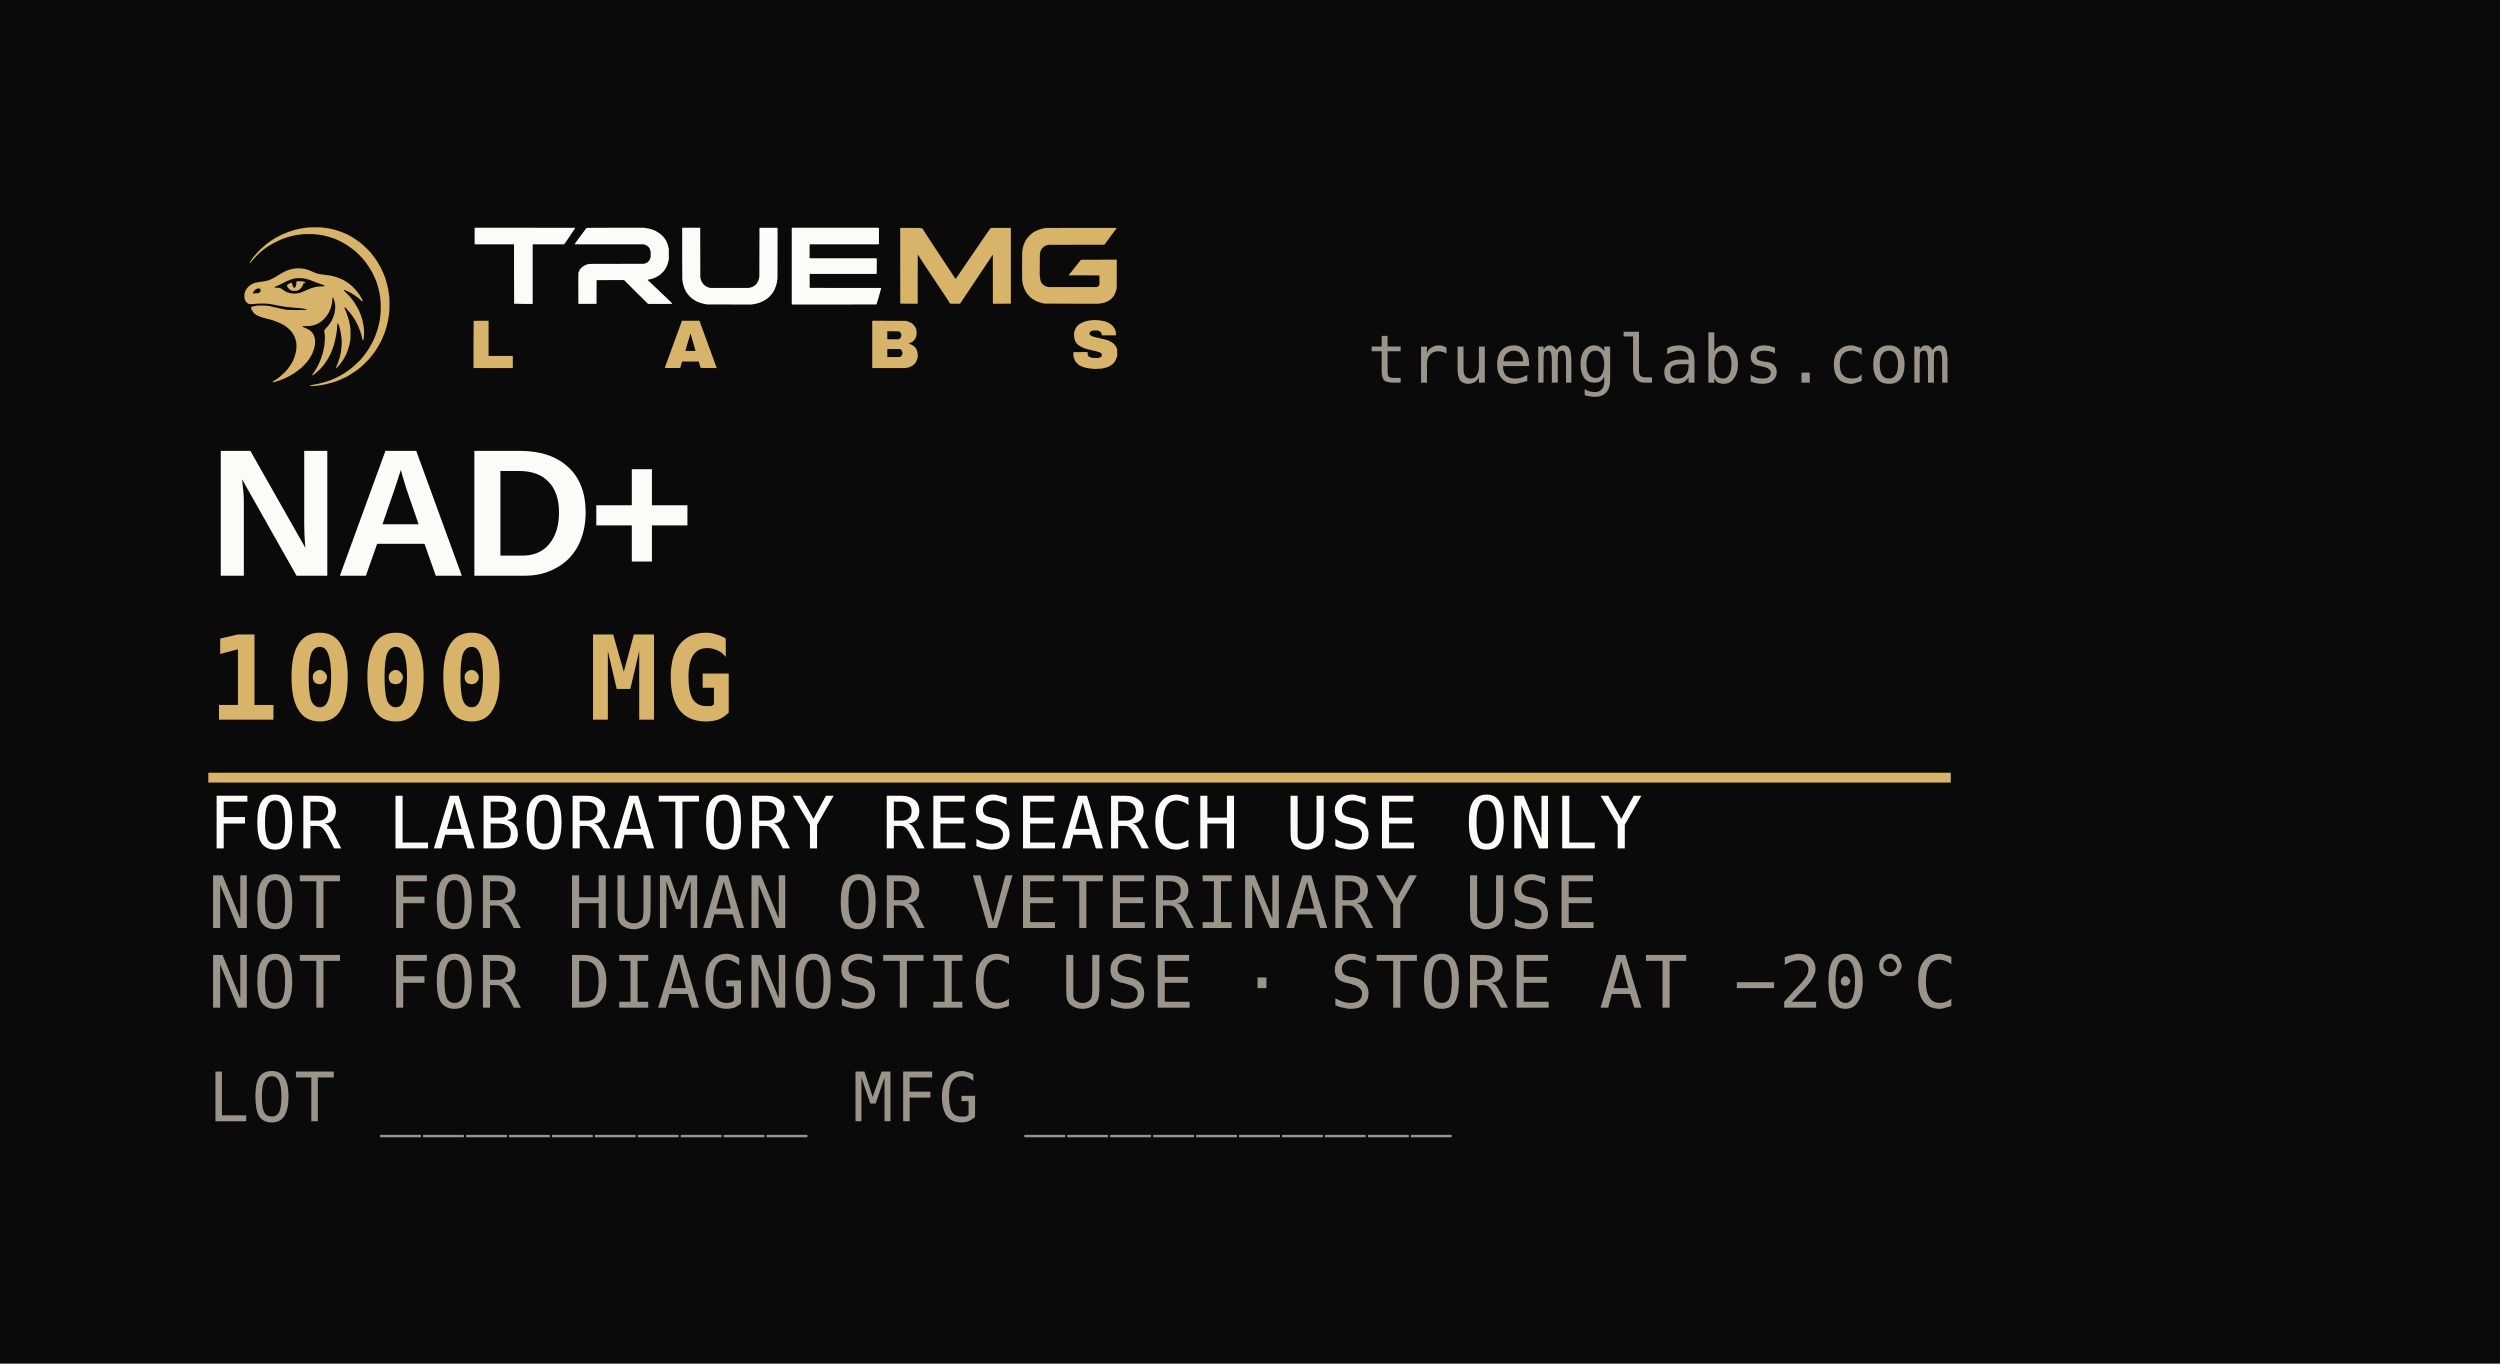
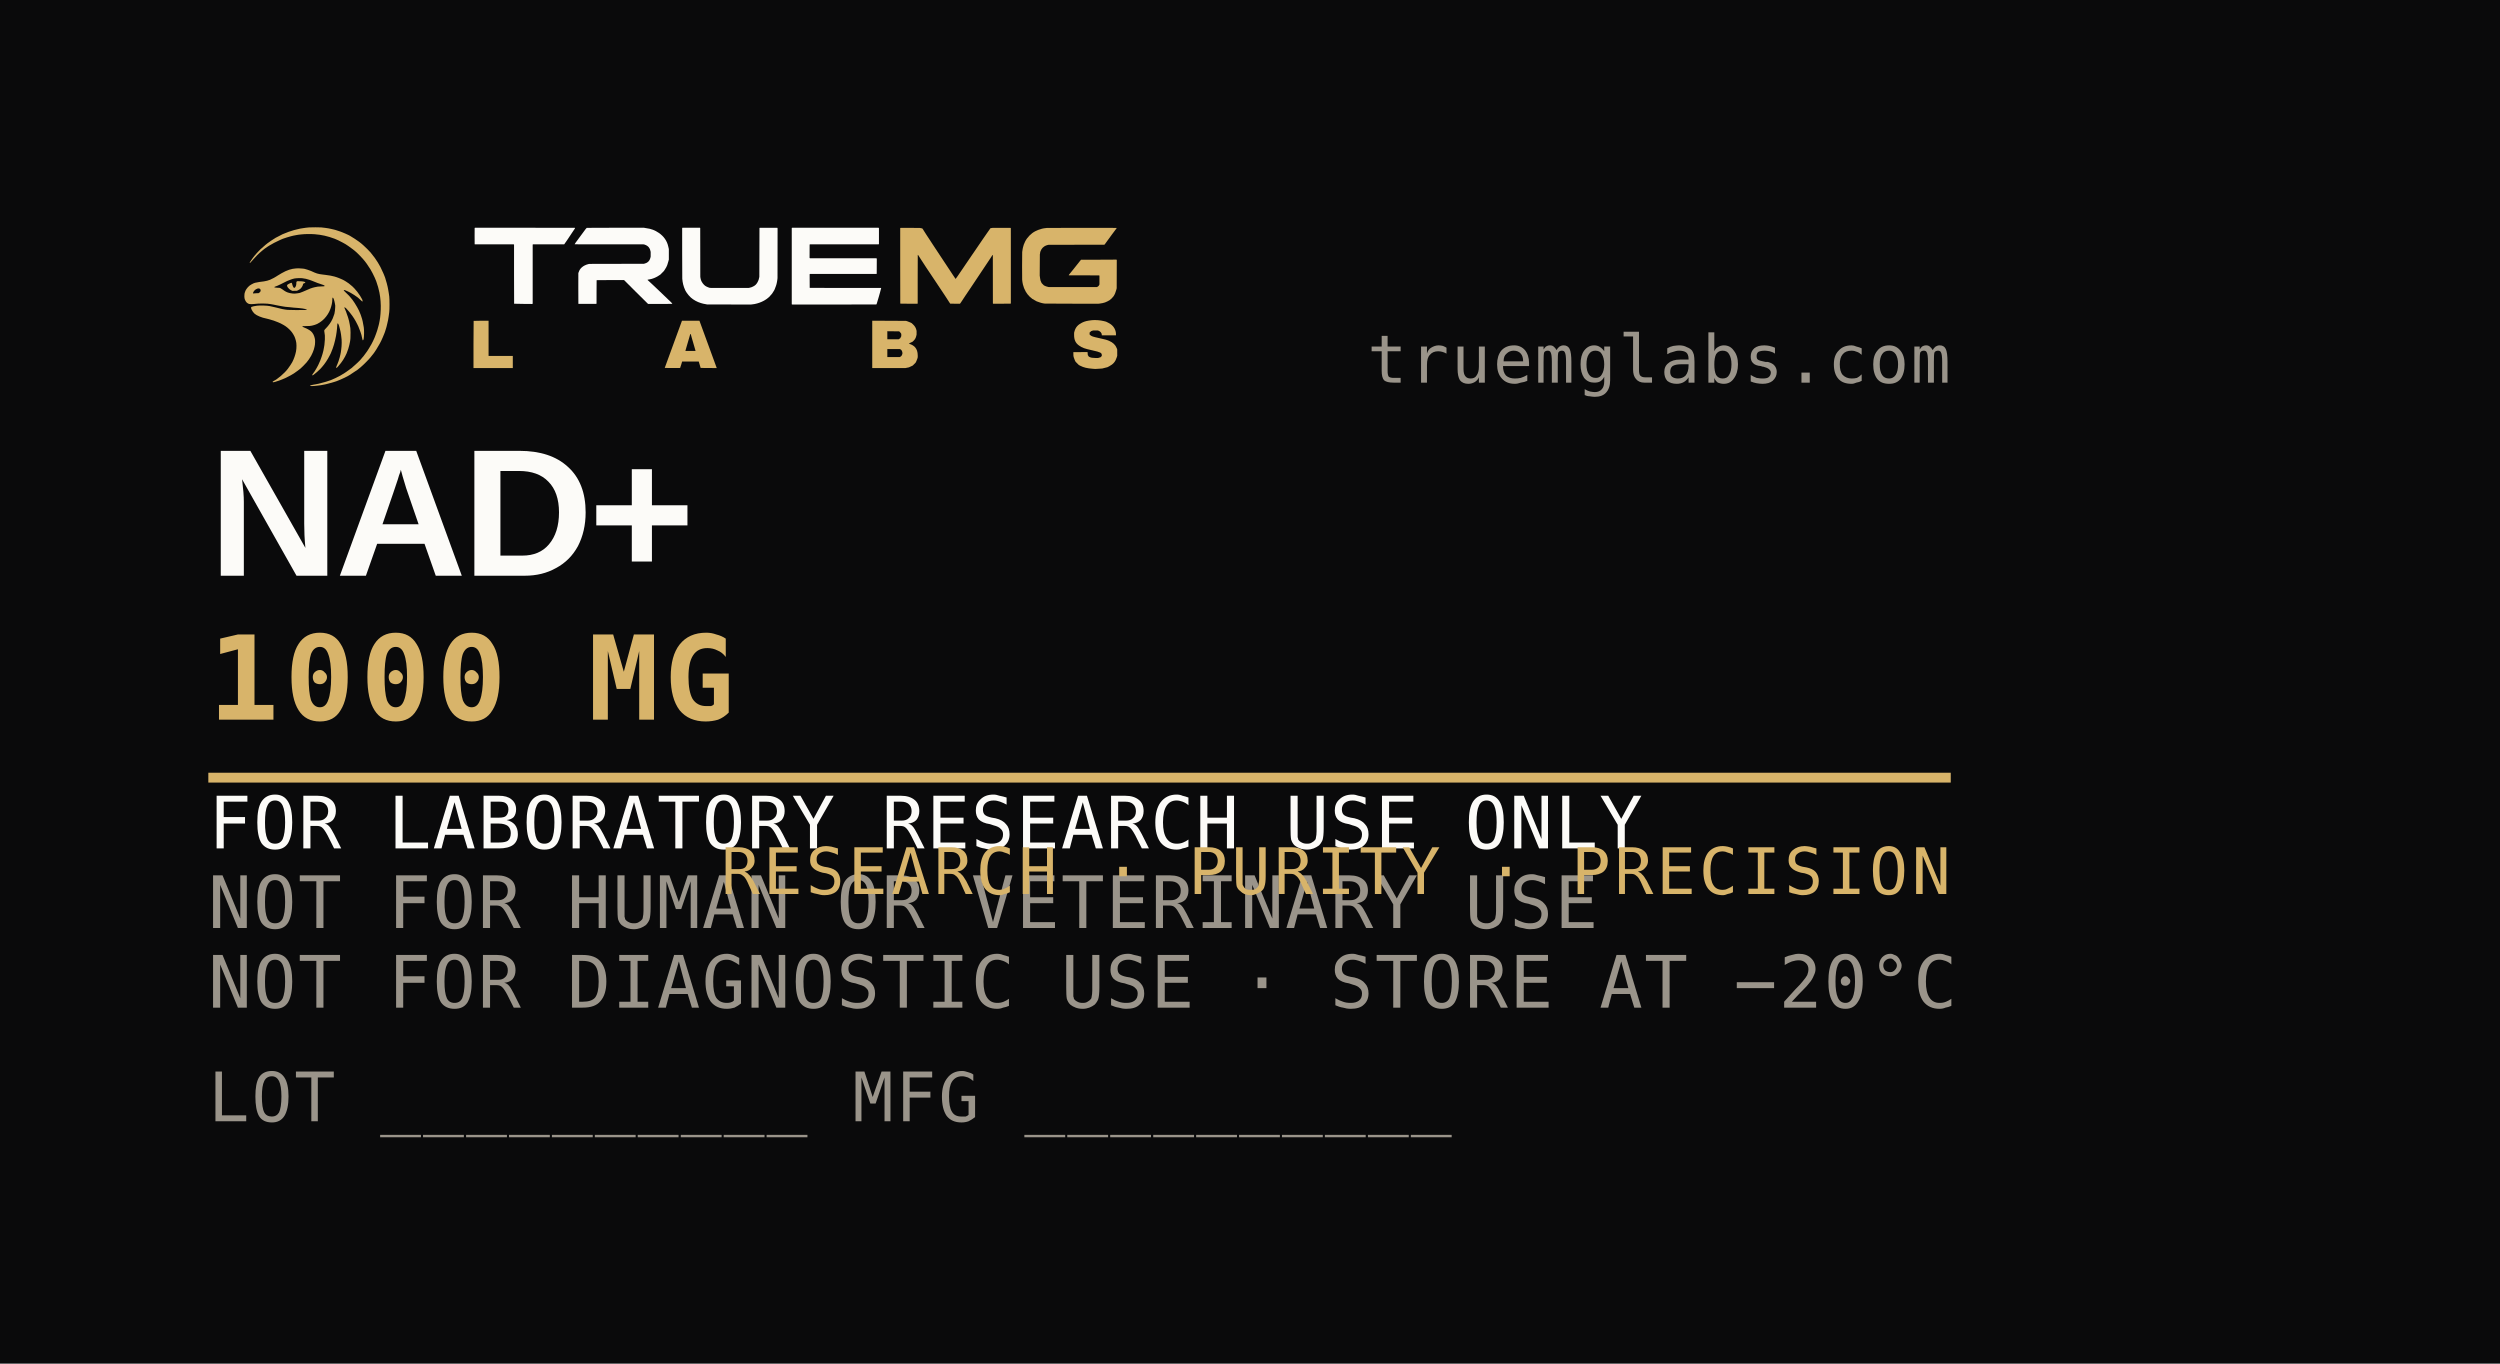
<svg xmlns="http://www.w3.org/2000/svg" width="66.0mm" height="36.0mm" viewBox="0 0 66.0 36.0">
  <rect x="0" y="0" width="66.0" height="36.0" fill="#0A0A0B" />
  <g transform="translate(5.500,5.300) scale(0.0035)">
    <g transform="translate(0,1600) scale(0.025,-0.025)" fill="#D8B46A" stroke="none">
      <path d="M30400 55957 c-297 -16 -720 -59 -940 -94 -220 -35 -598 -91 -840 -124 -768 -105 -982 -149 -2060 -419 -187 -47 -520 -130 -740 -184 -821 -204 -2477 -801 -3440 -1242 -528 -241 -1624 -809 -2100 -1086 -590 -345 -2063 -1335 -2434 -1636 -184 -150 -429 -344 -546 -432 -225 -171 -418 -340 -1592 -1400 -171 -154 -354 -346 -408 -427 -53 -81 -151 -178 -217 -217 -65 -39 -332 -323 -591 -631 -260 -307 -536 -632 -615 -722 -79 -90 -204 -252 -278 -361 -74 -110 -192 -263 -262 -340 -114 -126 -263 -343 -696 -1013 -216 -334 -206 -561 14 -319 54 61 220 236 368 390 148 154 351 382 453 506 583 717 1913 2044 2524 2520 187 146 376 305 420 354 124 139 986 773 1403 1033 152 95 430 269 617 387 719 454 2073 1166 2860 1505 308 133 603 269 657 303 136 88 871 359 1323 488 209 60 422 131 472 159 51 28 280 93 509 144 229 52 529 139 668 194 138 54 485 138 771 186 286 48 664 121 840 162 176 41 500 94 720 119 220 24 553 61 740 82 1195 135 2877 157 4140 55 2107 -171 3829 -563 6000 -1368 547 -203 1543 -682 2440 -1172 805 -441 925 -512 1273 -757 172 -121 406 -279 520 -351 314 -199 918 -640 1261 -920 168 -138 414 -333 546 -433 671 -512 2476 -2380 3072 -3178 171 -230 399 -535 507 -678 203 -270 597 -862 1144 -1720 301 -472 1075 -1973 1331 -2582 244 -582 288 -689 440 -1078 157 -402 526 -1548 526 -1634 0 -25 63 -271 139 -546 425 -1525 659 -3281 692 -5200 24 -1413 -143 -3550 -352 -4500 -43 -198 -116 -563 -160 -812 -45 -249 -115 -537 -156 -640 -40 -103 -95 -296 -122 -428 -70 -351 -400 -1420 -556 -1800 -45 -110 -126 -335 -179 -500 -303 -935 -1266 -2951 -1690 -3540 -48 -66 -136 -217 -195 -335 -59 -118 -223 -384 -363 -590 -141 -206 -291 -442 -333 -525 -80 -157 -865 -1223 -1119 -1521 -80 -93 -265 -302 -411 -463 -146 -160 -293 -345 -327 -409 -114 -218 -2195 -2185 -2830 -2676 -482 -373 -1297 -962 -1638 -1185 -187 -123 -392 -257 -455 -299 -933 -620 -1772 -1089 -2765 -1547 -1211 -558 -1273 -583 -2220 -892 -165 -54 -462 -153 -659 -220 -404 -137 -1597 -460 -1841 -499 -88 -14 -268 -60 -400 -101 -132 -42 -497 -113 -811 -159 -315 -46 -711 -117 -880 -159 -170 -41 -410 -95 -534 -119 -231 -46 -397 -133 -347 -183 95 -94 798 -124 1312 -56 165 22 480 57 700 78 872 82 1752 214 2260 340 209 52 470 107 580 122 229 33 1212 293 1670 443 170 56 494 152 720 213 225 62 554 167 730 234 812 310 1131 440 1222 499 54 35 216 108 361 162 314 117 1446 662 1757 846 121 71 355 207 520 301 366 210 1934 1241 2396 1576 184 134 481 371 660 526 178 155 414 350 524 433 303 227 1686 1577 2220 2165 530 584 702 788 1026 1220 124 165 288 365 363 445 76 80 195 237 265 348 69 111 214 324 322 474 107 150 267 390 356 533 591 958 912 1505 1022 1741 70 149 190 374 268 501 77 128 192 355 255 505 63 150 272 615 464 1033 191 418 388 895 437 1060 48 165 128 376 176 469 47 93 114 299 147 457 34 159 105 389 159 511 54 123 134 394 178 603 44 209 133 578 197 820 205 766 368 1607 466 2396 53 420 127 980 164 1244 103 719 104 3773 2 4678 -40 351 -80 651 -89 666 -10 15 -53 304 -97 642 -44 338 -123 794 -176 1014 -53 220 -110 499 -126 620 -35 263 -450 1784 -595 2180 -56 154 -103 326 -103 383 -1 57 -46 192 -102 300 -55 108 -130 296 -165 417 -36 121 -106 301 -157 400 -51 99 -137 297 -190 440 -127 339 -665 1495 -792 1700 -54 88 -134 241 -177 340 -180 415 -1143 1960 -1598 2567 -399 531 -784 1023 -1271 1625 -285 353 -1603 1669 -2131 2128 -215 187 -483 422 -594 522 -112 101 -303 252 -424 337 -121 85 -274 203 -340 262 -268 241 -2259 1538 -2760 1799 -154 81 -352 185 -440 232 -251 134 -937 448 -980 448 -21 0 -151 53 -289 119 -523 248 -1616 649 -2243 823 -194 54 -383 113 -420 133 -38 19 -212 65 -388 103 -176 37 -574 130 -885 205 -311 75 -689 154 -840 175 -151 22 -572 84 -935 139 -363 54 -912 118 -1220 141 -624 46 -2827 46 -3660 -1z" />
      <path d="M26520 43595 c-1503 -101 -2804 -534 -4460 -1485 -714 -409 -983 -571 -1100 -661 -55 -43 -163 -110 -240 -149 -77 -40 -201 -119 -276 -176 -252 -192 -912 -540 -1832 -966 -362 -168 -1371 -434 -1832 -483 -220 -24 -849 -105 -1397 -181 -1084 -151 -1615 -302 -2108 -598 -124 -75 -244 -136 -267 -136 -23 0 -123 -62 -222 -138 -99 -75 -243 -170 -319 -210 -194 -101 -835 -791 -958 -1032 -57 -110 -148 -261 -204 -335 -55 -74 -113 -191 -127 -260 -15 -69 -77 -242 -139 -385 -93 -215 -119 -350 -150 -780 -62 -878 26 -1314 388 -1935 234 -401 636 -717 1052 -828 273 -73 1001 -73 1501 0 1439 208 4011 182 5050 -52 99 -22 459 -87 800 -145 341 -57 728 -138 860 -179 132 -41 510 -114 840 -162 330 -47 780 -129 1000 -181 220 -51 607 -113 860 -136 253 -24 865 -80 1360 -124 495 -45 981 -98 1080 -118 99 -20 306 -37 460 -38 354 -3 1780 -140 2269 -220 561 -91 1231 -246 1282 -297 107 -107 -50 -145 -708 -168 -1005 -37 -4364 -9 -5019 41 -919 71 -2277 343 -3524 706 -295 86 -642 164 -1920 435 -801 170 -2892 235 -3833 119 -689 -85 -1433 -246 -1627 -352 -142 -77 -161 -105 -172 -254 -7 -100 14 -219 54 -296 36 -70 115 -247 175 -392 132 -321 525 -849 832 -1119 668 -585 2172 -1205 3551 -1464 184 -34 412 -90 507 -124 95 -34 263 -78 373 -99 481 -89 2334 -717 2607 -883 70 -43 250 -120 400 -172 244 -83 464 -195 1313 -665 764 -423 1614 -1125 2248 -1858 531 -613 1106 -1620 1268 -2220 39 -143 124 -429 189 -636 240 -761 257 -2233 37 -3317 -217 -1075 -632 -2255 -1116 -3173 -229 -434 -819 -1321 -1340 -2014 -1001 -1331 -3082 -3113 -4317 -3698 -201 -95 -291 -207 -251 -311 40 -104 505 -42 935 126 201 79 390 143 420 143 30 0 161 38 291 85 130 47 425 153 656 235 1057 378 1752 700 3120 1446 773 421 1073 619 2200 1450 708 522 898 688 1617 1407 888 889 1167 1215 1709 1992 459 658 952 1543 1074 1925 28 88 87 232 131 320 162 320 426 1184 487 1588 34 226 81 482 105 568 24 86 47 446 51 800 5 574 -6 700 -108 1164 -196 892 -591 1610 -1163 2111 -348 305 -1330 854 -1763 986 -288 88 -828 392 -822 463 7 83 242 104 886 80 867 -32 1816 58 2336 222 198 62 469 141 603 175 749 190 2014 1010 2759 1788 834 871 1481 1889 1872 2948 371 1003 586 2015 587 2767 0 510 43 700 159 700 169 0 460 -829 623 -1780 l107 -620 -22 -660 c-20 -592 -86 -1119 -231 -1831 -41 -202 -387 -1161 -474 -1316 -22 -40 -93 -192 -157 -337 -367 -838 -1079 -1848 -1882 -2673 -599 -615 -608 -633 -509 -1135 146 -744 192 -1447 147 -2272 -48 -871 -109 -1582 -139 -1632 -12 -18 -67 -361 -124 -762 -56 -401 -146 -867 -198 -1036 -53 -168 -107 -378 -122 -466 -14 -88 -78 -322 -141 -520 -64 -198 -160 -504 -214 -680 -152 -499 -411 -1216 -459 -1274 -24 -29 -90 -177 -147 -329 -57 -152 -145 -349 -195 -437 -51 -88 -122 -250 -158 -360 -36 -110 -119 -281 -185 -380 -66 -99 -120 -197 -120 -218 0 -20 -72 -160 -160 -310 -88 -149 -235 -402 -327 -562 -315 -549 -487 -810 -761 -1157 -516 -654 -501 -911 32 -556 404 269 1699 1403 2036 1782 132 149 367 412 523 584 778 860 1696 2237 2305 3457 131 264 289 579 351 700 62 121 141 322 177 448 36 125 128 358 204 519 77 160 140 315 140 345 0 29 52 183 115 341 392 980 975 3467 1107 4727 32 308 86 767 118 1020 33 253 61 649 62 880 5 962 253 961 558 -3 94 -296 211 -735 261 -977 49 -242 135 -611 191 -820 55 -209 121 -587 145 -840 25 -253 62 -559 82 -680 172 -1013 156 -2619 -38 -3940 -42 -286 -88 -619 -102 -740 -14 -121 -76 -427 -137 -680 -61 -253 -150 -622 -197 -820 -127 -538 -590 -1900 -721 -2122 -39 -66 -146 -312 -238 -546 -153 -393 -176 -552 -79 -552 54 0 393 237 393 275 0 17 149 195 331 395 955 1050 1835 2420 2383 3710 337 792 716 1965 832 2574 36 190 109 535 161 766 162 707 225 1653 199 3000 -22 1204 -30 1285 -245 2420 -174 915 -259 1298 -325 1453 -34 81 -78 246 -98 366 -20 121 -90 346 -154 500 -65 155 -172 452 -238 661 -219 697 -371 1096 -590 1549 -225 468 -255 587 -158 625 60 23 542 -311 542 -375 0 -18 167 -210 371 -426 204 -216 424 -465 490 -553 65 -88 227 -295 361 -460 806 -1000 1475 -2061 2055 -3260 159 -330 307 -633 329 -674 87 -161 473 -1149 536 -1371 37 -129 117 -352 179 -495 130 -300 330 -1063 443 -1694 78 -431 162 -666 238 -666 74 0 192 250 233 495 136 809 151 2549 29 3405 -164 1155 -478 2567 -677 3046 -53 129 -120 333 -147 454 -28 121 -91 301 -140 400 -49 99 -112 252 -139 340 -263 842 -1447 2937 -2313 4092 -647 863 -1321 1593 -2113 2292 -380 335 -559 564 -507 649 35 57 368 -4 513 -94 72 -44 234 -116 359 -159 125 -43 285 -113 354 -156 69 -43 225 -117 346 -164 193 -76 779 -416 1600 -929 143 -89 368 -246 500 -349 132 -103 324 -236 427 -295 103 -59 226 -156 273 -217 47 -60 209 -209 361 -330 151 -121 341 -298 423 -393 147 -172 412 -367 500 -367 65 0 11 374 -86 593 -41 95 -200 374 -352 620 -152 246 -308 510 -346 587 -75 150 -584 868 -818 1153 -619 756 -1136 1324 -1463 1607 -910 786 -1306 1090 -1806 1385 -172 102 -385 235 -473 295 -208 143 -717 397 -1153 577 -191 79 -504 209 -697 289 -192 80 -485 187 -650 238 -165 50 -453 139 -640 196 -545 168 -1843 407 -2580 476 -374 34 -869 97 -1100 139 -231 41 -582 94 -780 116 -361 41 -1191 293 -1520 460 -595 303 -1597 706 -2220 892 -828 248 -1011 292 -1227 295 -114 1 -339 19 -500 39 -451 57 -1085 72 -1593 38z m1750 -2955 c603 -47 1755 -303 2219 -493 182 -75 385 -148 451 -164 66 -15 237 -80 380 -143 809 -358 2387 -945 3079 -1146 331 -96 539 -198 665 -324 l62 -61 -65 -65 c-53 -53 -213 -68 -952 -89 -973 -28 -1196 -54 -1970 -230 -915 -207 -1807 -533 -2759 -1007 -349 -173 -1455 -617 -1800 -722 -198 -60 -1095 -189 -1477 -212 -768 -46 -2093 236 -2671 568 -510 292 -675 400 -952 621 -165 132 -444 309 -620 393 l-320 152 -722 36 c-406 19 -761 55 -810 82 -106 56 -115 157 -18 191 39 13 178 68 310 123 132 55 384 151 560 213 176 62 653 285 1060 495 407 211 947 483 1200 605 253 122 559 273 680 335 121 62 328 144 460 181 132 37 313 110 402 161 90 52 307 131 483 176 176 45 382 108 458 139 375 156 1784 254 2667 185z m-12741 -3188 c84 -49 157 -141 206 -259 153 -369 -11 -726 -452 -985 l-183 -108 -600 0 c-407 0 -628 -16 -687 -50 -118 -67 -232 -63 -294 11 -172 208 461 1091 900 1255 118 44 284 119 368 165 187 103 540 89 742 -29z" />
      <path d="M26687 39620 l-119 -100 -18 -470 c-17 -409 -36 -512 -147 -790 -197 -494 -466 -674 -672 -450 -159 174 -361 642 -408 950 -51 326 -114 458 -237 490 -131 34 -1056 -420 -1251 -615 -316 -316 318 -1235 1125 -1629 l379 -186 681 3 680 2 425 205 c315 151 495 269 691 452 333 312 649 831 725 1190 68 324 93 351 426 450 314 94 364 159 230 301 -178 190 -840 297 -1832 297 l-559 0 -119 -100z" />
    </g>
  </g>
  <g transform="translate(12.500,6.000) scale(0.003017)">
    <g transform="translate(0,681) scale(0.025,-0.025)" stroke="none">
      <g fill="#FCFBF8">
        <path d="M465 27020 l-58 -59 -15 -2770 c-8 -1524 0 -2802 18 -2841 l33 -70 6816 0 6815 0 61 -61 61 -61 -3 -10322 c-2 -5867 12 -10336 32 -10355 19 -18 1457 -45 3195 -61 l3160 -28 70 77 70 78 0 10325 0 10325 77 42 78 41 5439 0 5440 0 86 110 c125 160 843 1198 1065 1538 295 455 724 1099 1709 2569 l910 1356 -12 104 -12 103 -17488 9 -17488 9 -59 -58z" />
        <path d="M39653 27037 c-49 -18 -221 -200 -384 -405 -458 -576 -1855 -2468 -2161 -2925 -179 -268 -743 -1037 -1416 -1929 -166 -221 -278 -407 -266 -440 l22 -57 12086 -12 12086 -12 278 -88 c640 -203 1152 -536 1485 -965 307 -395 445 -712 569 -1304 l66 -320 0 -800 0 -800 -66 -300 c-181 -812 -569 -1408 -1152 -1768 -273 -168 -352 -202 -789 -341 l-351 -111 -9580 -21 -9580 -22 -300 -72 c-898 -215 -1753 -647 -2317 -1169 -555 -514 -833 -960 -1109 -1776 l-74 -220 -9 -5315 c-6 -2923 5 -5341 24 -5374 l33 -60 3113 -1 3113 0 48 65 47 66 6 4063 c3 2235 15 4080 27 4100 13 21 2011 36 4813 36 l4790 0 4138 -4134 c2275 -2274 4176 -4155 4224 -4180 l88 -46 3836 0 c2110 0 4003 12 4207 26 l369 26 19 50 c22 57 -449 537 -1427 1453 -693 648 -3219 3069 -3680 3525 -144 143 -513 492 -821 776 -307 284 -765 716 -1018 960 -460 444 -678 647 -1334 1239 l-350 316 13 64 12 65 180 30 c98 16 287 47 419 68 1108 179 2211 624 3280 1324 l560 366 620 626 620 626 263 400 c457 695 732 1203 890 1648 218 612 370 1114 408 1352 14 88 56 250 92 360 l67 200 0 1860 0 1860 -67 280 c-37 154 -105 451 -152 660 -425 1916 -1544 3522 -3281 4711 -1373 939 -2719 1447 -4380 1652 -176 22 -437 66 -580 99 l-260 59 -9960 -6 c-5478 -3 -9999 -20 -10047 -38z" />
        <path d="M73081 27003 l-41 -78 3 -8632 c2 -4748 18 -8831 36 -9073 101 -1383 432 -2698 970 -3860 66 -143 137 -296 156 -340 20 -44 107 -188 194 -320 88 -132 189 -294 225 -360 209 -379 985 -1283 1459 -1702 967 -852 2219 -1538 3517 -1926 650 -194 1101 -302 1480 -354 165 -23 381 -62 480 -87 l180 -46 7678 -14 7679 -14 341 41 c875 105 996 127 1782 328 1078 274 2363 850 3164 1418 90 64 252 177 360 252 187 130 549 429 780 644 172 160 902 995 1009 1154 55 80 204 315 333 521 129 206 275 440 325 520 50 80 106 181 125 225 20 44 83 188 142 320 184 414 294 707 421 1120 67 220 148 481 179 580 32 99 77 306 101 460 24 154 62 337 84 406 22 69 70 384 107 700 l66 574 11 8700 12 8700 -51 100 -50 100 -3067 0 -3067 0 -52 -52 -52 -52 -24 -8508 -24 -8508 -44 -260 c-110 -664 -270 -1122 -588 -1684 -416 -734 -817 -1122 -1520 -1473 -547 -273 -643 -308 -1159 -424 l-449 -100 -6776 10 -6776 11 -200 71 c-110 39 -290 99 -400 133 -249 78 -763 334 -1012 503 -573 388 -1285 1345 -1482 1993 -23 77 -72 239 -109 360 -36 121 -85 364 -108 540 l-41 320 -14 8515 -13 8515 -45 55 -46 55 -3073 0 -3074 0 -42 -77z" />
        <path d="M111470 27037 l-70 -41 0 -13357 0 -13356 77 -42 78 -41 14699 0 c8085 0 14727 11 14761 23 73 29 147 254 589 1797 45 154 107 361 140 460 63 190 147 481 240 830 105 394 171 630 288 1030 333 1138 450 1584 428 1620 l-25 40 -12447 1 c-6847 0 -12469 14 -12496 31 l-47 30 -13 2367 -12 2367 52 52 52 52 11644 8 11643 7 44 44 44 44 13 2601 14 2601 -64 97 -64 98 -11636 0 -11636 0 -65 65 -65 65 9 2319 10 2320 55 55 56 56 12035 0 12036 0 42 77 41 78 0 2733 0 2734 -61 88 -61 87 -15129 1 -15129 0 -70 -41z" />
      </g>
      <g fill="#D8B46A">
        <path d="M149428 26991 l-69 -51 0 -13193 c0 -7256 10 -13210 23 -13230 14 -22 1228 -37 3012 -37 l2990 0 48 48 48 48 0 8485 c0 4667 11 8496 24 8510 51 51 137 -27 250 -225 101 -177 300 -490 866 -1360 66 -102 354 -541 640 -976 286 -435 601 -923 700 -1084 99 -162 321 -503 493 -760 172 -256 505 -753 740 -1103 235 -350 445 -663 467 -695 22 -31 510 -762 1084 -1623 574 -861 1170 -1754 1324 -1985 154 -231 405 -609 558 -840 153 -231 503 -754 776 -1163 274 -408 516 -772 538 -808 22 -36 195 -296 384 -577 189 -282 556 -836 816 -1232 1081 -1646 1205 -1838 1541 -2380 75 -121 155 -233 178 -249 22 -17 800 -30 1727 -30 l1686 -1 119 135 c65 75 217 295 338 490 237 384 977 1507 1354 2055 228 331 2457 3644 2617 3889 44 67 699 1051 1456 2187 757 1135 1423 2135 1480 2222 180 274 1884 2825 1961 2936 156 223 1269 1899 1393 2098 72 114 250 393 396 620 l265 412 64 -13 65 -12 10 -8456 10 -8455 45 -54 45 -54 3045 1 c1675 0 3068 15 3097 33 l52 33 3 9997 c2 5498 1 11430 -2 13183 l-5 3187 -64 64 -64 64 -3106 -3 -3106 -4 -378 -57 -379 -56 -90 -91 c-86 -86 -510 -688 -1208 -1715 -174 -255 -384 -561 -468 -680 -84 -119 -276 -396 -427 -616 -151 -220 -458 -665 -682 -990 -1061 -1535 -1504 -2184 -2993 -4392 -102 -151 -291 -424 -420 -606 -395 -558 -1826 -2658 -2692 -3952 -243 -363 -534 -795 -646 -960 -362 -533 -933 -1370 -1216 -1780 -151 -220 -481 -706 -734 -1080 -645 -958 -666 -976 -803 -710 -42 83 -173 285 -290 450 -117 165 -304 439 -414 609 -110 170 -319 485 -464 700 -262 388 -699 1050 -1710 2591 -288 440 -580 881 -649 980 -69 99 -254 378 -411 620 -158 242 -361 548 -451 680 -281 410 -2516 3790 -2639 3990 -64 104 -235 365 -380 580 -145 214 -333 498 -417 630 -84 132 -354 546 -599 920 -245 374 -615 940 -823 1259 -207 318 -435 660 -505 760 -71 99 -211 316 -313 481 -101 165 -291 462 -420 660 -130 198 -296 457 -368 575 -72 117 -167 271 -211 341 -44 69 -139 228 -212 352 -169 288 -192 306 -474 358 -129 23 -333 61 -454 84 l-220 41 -3341 16 -3341 15 -70 -51z" />
        <path d="M200748 27015 c-12 -12 -199 -36 -415 -54 -432 -34 -1041 -135 -1353 -224 -1056 -300 -1666 -529 -2360 -890 -1428 -741 -2792 -2118 -3512 -3547 -409 -812 -663 -1509 -787 -2160 -25 -132 -70 -357 -100 -500 -79 -379 -135 -742 -162 -1060 -43 -494 -55 -9253 -14 -9700 56 -610 149 -1204 259 -1660 102 -419 325 -1132 377 -1200 16 -22 80 -166 140 -320 130 -331 384 -846 530 -1076 305 -481 394 -610 605 -874 491 -615 1084 -1182 1642 -1570 290 -202 1442 -860 1505 -860 28 0 101 -26 164 -59 200 -104 621 -251 1093 -383 253 -70 546 -153 651 -184 105 -31 330 -75 500 -97 170 -23 390 -53 489 -68 99 -14 4347 -33 9440 -40 l9260 -14 540 64 c656 78 1322 222 1791 386 457 161 1227 540 1629 803 397 259 1101 959 1378 1369 420 622 746 1395 972 2303 l125 500 14 4945 15 4946 -71 71 -71 71 -1581 -27 c-870 -14 -3652 -26 -6184 -26 l-4603 0 -358 -430 c-730 -878 -909 -1102 -1673 -2099 -240 -314 -558 -715 -706 -891 -148 -176 -383 -466 -523 -644 -337 -431 -699 -871 -887 -1081 -88 -98 -148 -202 -140 -243 l14 -72 5305 -10 5304 -10 53 -64 53 -63 2 -1507 2 -1506 -91 -224 c-110 -274 -304 -474 -603 -623 l-226 -113 -8400 4 -8400 4 -320 70 c-469 102 -882 246 -1179 409 l-261 145 -360 364 -361 364 -139 260 c-255 475 -361 834 -439 1480 -25 209 -65 499 -88 643 l-43 264 25 3744 25 3744 40 105 c22 58 40 190 41 293 1 337 223 944 505 1380 483 748 1297 1294 2194 1474 l240 48 9794 23 9795 22 117 140 c64 77 166 212 225 299 139 203 491 691 749 1038 529 712 1029 1396 1202 1646 106 153 235 331 287 397 354 447 648 839 1069 1427 120 168 302 408 403 532 l184 226 -13 87 -12 88 -12145 8 c-6680 5 -12155 -1 -12167 -13z" />
      </g>
    </g>
    <g transform="translate(0,811.8) scale(2.00071)">
      <g transform="translate(0,214) scale(0.025,-0.025)" fill="#D8B46A" stroke="none">
        <path d="M108180 8534 c-883 -105 -1223 -191 -1720 -433 -723 -354 -1137 -832 -1320 -1524 l-62 -237 -3 -388 c-4 -854 255 -1416 851 -1840 580 -413 916 -536 2354 -856 1425 -317 1640 -428 1640 -841 l0 -141 -113 -114 -114 -113 -214 -63 -214 -64 -425 0 c-504 0 -844 55 -1052 172 l-152 85 -83 134 -83 134 -20 258 -21 258 -1245 -10 -1244 -11 9 -334 9 -334 66 -266 c36 -146 121 -374 189 -506 l125 -240 281 -282 281 -281 281 -146 c560 -291 1154 -435 2099 -509 l500 -39 606 38 606 39 461 117 462 116 312 163 c696 362 1073 805 1299 1525 l94 299 -2 560 -2 560 -94 240 c-217 556 -654 973 -1318 1259 -413 178 -717 261 -1834 501 -954 205 -1224 295 -1434 476 l-146 126 -4 173 -5 172 146 134 147 134 173 52 173 51 400 1 400 1 151 -53 c299 -106 549 -418 549 -685 l0 -122 1240 0 1240 0 0 232 c0 429 -157 880 -432 1244 -232 306 -531 541 -948 745 l-360 176 -388 100 c-588 151 -1538 223 -2092 157z" />
        <path d="M27 8413 c-15 -14 -27 -1877 -27 -4140 l0 -4113 3440 0 3440 0 0 1060 0 1060 -2120 0 -2120 0 0 3080 0 3080 -1293 0 c-712 0 -1306 -12 -1320 -27z" />
        <path d="M36449 8370 c-16 -38 -696 -1897 -1510 -4130 l-1482 -4060 1338 -11 c735 -5 1345 -2 1355 8 10 10 94 267 186 571 l167 552 1453 0 1453 0 166 -560 166 -560 1408 -11 1408 -10 -54 150 c-226 634 -2882 7899 -2925 8001 l-54 130 -1523 0 -1524 0 -28 -70z m1733 -2892 c92 -340 278 -981 413 -1425 135 -444 245 -826 245 -850 l0 -43 -880 0 -880 0 0 35 c0 20 118 428 261 908 144 480 325 1099 402 1375 77 276 150 534 162 574 12 40 41 66 65 58 l43 -14 169 -618z" />
        <path d="M69760 4303 l0 -4143 2902 0 2901 0 309 62 308 62 334 158 333 158 252 251 251 252 125 248 c69 137 153 351 185 477 l60 229 -1 321 c-1 601 -160 1085 -470 1430 -201 224 -556 447 -848 535 -133 40 -241 82 -241 95 0 12 146 91 325 175 l324 152 189 177 c231 216 381 483 460 821 l61 257 0 322 1 321 -62 239 c-83 323 -270 621 -559 892 l-241 226 -260 128 c-143 71 -368 160 -499 198 l-239 69 -2950 15 -2950 15 0 -4142z m4807 2197 c59 -44 145 -145 190 -225 l83 -146 0 -196 0 -196 -90 -178 -90 -178 -136 -91 -136 -90 -994 0 -994 0 0 702 0 702 1030 -12 1030 -12 107 -80z m151 -3079 c149 -77 276 -287 306 -506 l24 -176 -47 -179 c-53 -196 -161 -336 -329 -424 l-108 -56 -1082 0 -1082 0 0 700 0 700 1102 0 1102 0 114 -59z" />
      </g>
    </g>
  </g>
  <text x="51.50" y="10.10" text-anchor="end" font-family="IBM Plex Mono, SF Mono, Menlo, monospace" font-size="1.75" letter-spacing="0.05" fill="#9A948A">truemglabs.com</text>
  <text x="5.5" y="15.20" font-family="Archivo Black, Archivo, Helvetica Neue, Arial, sans-serif" font-weight="900" font-size="4.80" letter-spacing="-0.12" fill="#FCFBF8">NAD+</text>
  <text x="5.5" y="19.00" font-family="IBM Plex Mono, SF Mono, Menlo, monospace" font-weight="600" font-size="3.10" letter-spacing="0.14" fill="#D8B46A">1000 MG</text>
  <rect x="5.5" y="20.40" width="46.00" height="0.26" fill="#D8B46A" />
  <text x="5.5" y="22.40" font-family="IBM Plex Mono, SF Mono, Menlo, monospace" font-size="1.90" letter-spacing="0.04" fill="#FCFBF8">FOR LABORATORY RESEARCH USE ONLY</text>
  <text x="5.5" y="24.50" font-family="IBM Plex Mono, SF Mono, Menlo, monospace" font-size="1.90" letter-spacing="0.04" fill="#9A948A">NOT FOR HUMAN OR VETERINARY USE</text>
  <text x="5.5" y="26.60" font-family="IBM Plex Mono, SF Mono, Menlo, monospace" font-size="1.90" letter-spacing="0.04" fill="#9A948A">NOT FOR DIAGNOSTIC USE · STORE AT −20°C</text>
+   <text x="51.50" y="23.60" text-anchor="end" font-family="IBM Plex Mono, SF Mono, Menlo, monospace" font-size="1.7" letter-spacing="0.1" fill="#D8B46A">RESEARCH · PURITY · PRECISION</text>
  <text x="5.5" y="29.60" font-family="IBM Plex Mono, SF Mono, Menlo, monospace" font-size="1.80" letter-spacing="0.05" fill="#9A948A">LOT __________   MFG __________</text>
</svg>
